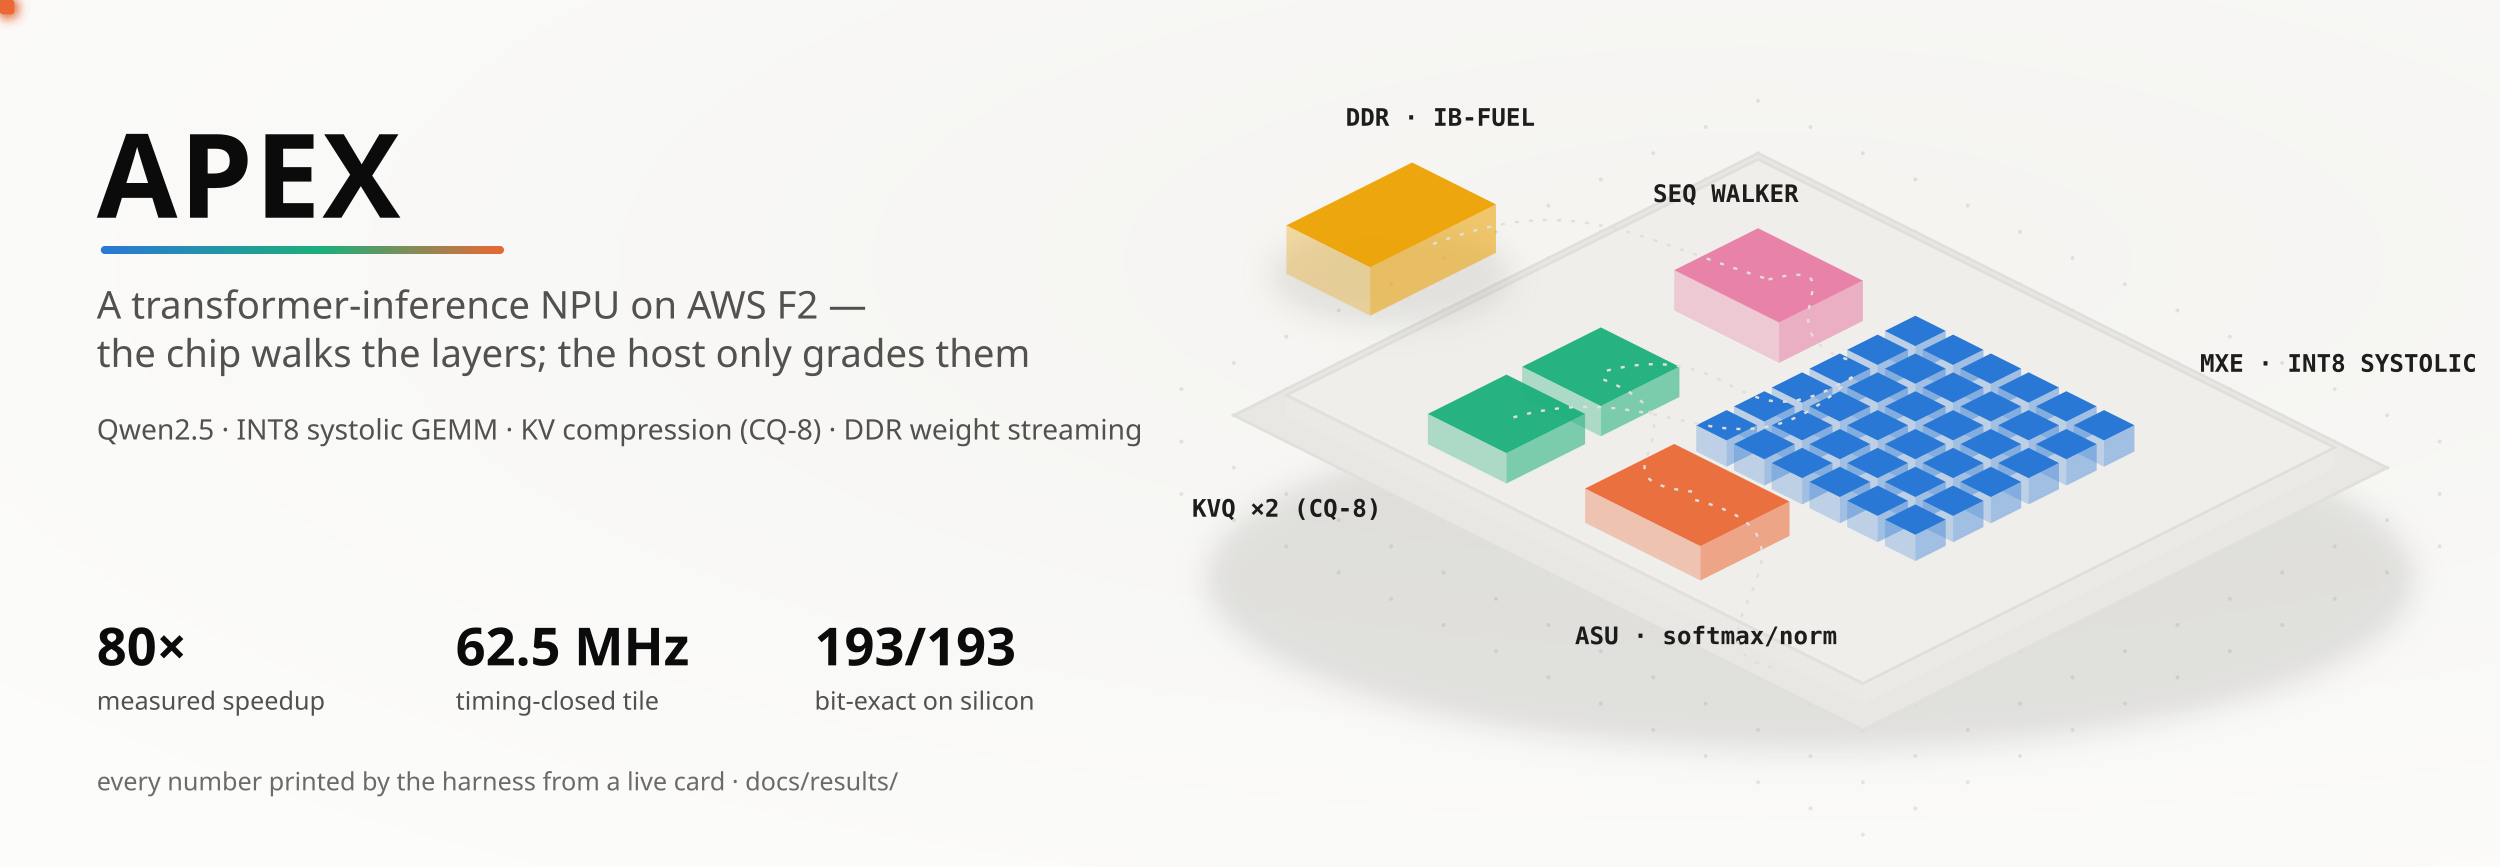
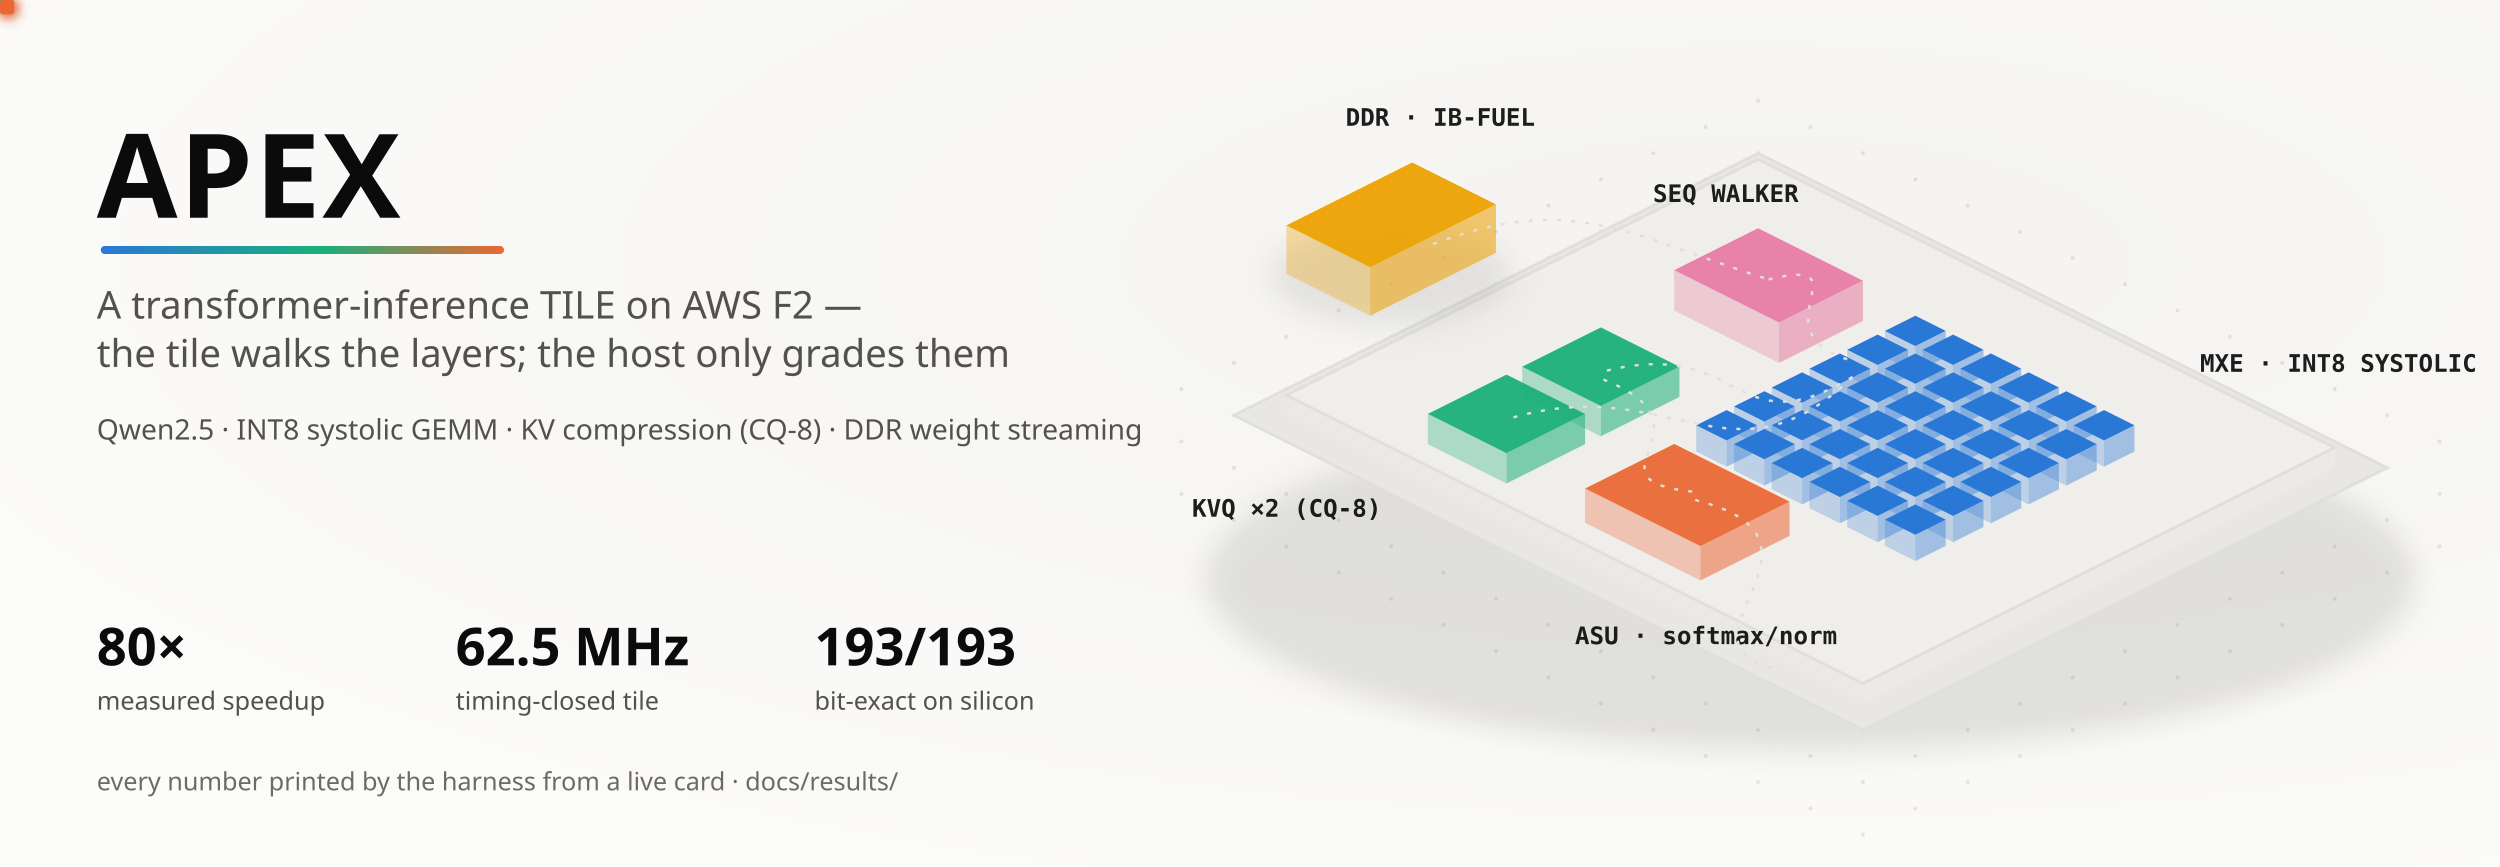
<svg xmlns="http://www.w3.org/2000/svg" viewBox="0 0 1240 430" font-family="ui-sans-serif,system-ui">
  <defs>
    <radialGradient id="bg" cx="70%" cy="30%" r="90%">
      <stop offset="0%" stop-color="#f4f3f0" />
      <stop offset="100%" stop-color="#fcfcfb" />
    </radialGradient>
    <filter id="soft" x="-60%" y="-60%" width="220%" height="220%">
      <feGaussianBlur stdDeviation="7" />
    </filter>
    <filter id="glow" x="-120%" y="-120%" width="340%" height="340%">
      <feGaussianBlur stdDeviation="3.4" result="b" />
      <feMerge>
        <feMergeNode in="b" />
        <feMergeNode in="SourceGraphic" />
      </feMerge>
    </filter>
    <linearGradient id="under" x1="0" y1="0" x2="1" y2="0">
      <stop offset="0%" stop-color="#2a78d6" />
      <stop offset="55%" stop-color="#1baf7a" />
      <stop offset="100%" stop-color="#eb6834" />
    </linearGradient>
  </defs>
  <rect width="1240" height="430" fill="url(#bg)" />
  <circle cx="872" cy="50" r="1" fill="#52514e" opacity="0.13" />
  <circle cx="846" cy="63" r="1" fill="#52514e" opacity="0.13" />
  <circle cx="820" cy="76" r="1" fill="#52514e" opacity="0.13" />
  <circle cx="794" cy="89" r="1" fill="#52514e" opacity="0.13" />
  <circle cx="768" cy="102" r="1" fill="#52514e" opacity="0.13" />
  <circle cx="742" cy="115" r="1" fill="#52514e" opacity="0.13" />
  <circle cx="716" cy="128" r="1" fill="#52514e" opacity="0.13" />
  <circle cx="690" cy="141" r="1" fill="#52514e" opacity="0.13" />
  <circle cx="664" cy="154" r="1" fill="#52514e" opacity="0.13" />
  <circle cx="638" cy="167" r="1" fill="#52514e" opacity="0.13" />
  <circle cx="612" cy="180" r="1" fill="#52514e" opacity="0.13" />
  <circle cx="586" cy="193" r="1" fill="#52514e" opacity="0.13" />
  <circle cx="898" cy="63" r="1" fill="#52514e" opacity="0.13" />
  <circle cx="872" cy="76" r="1" fill="#52514e" opacity="0.13" />
  <circle cx="846" cy="89" r="1" fill="#52514e" opacity="0.13" />
  <circle cx="820" cy="102" r="1" fill="#52514e" opacity="0.13" />
  <circle cx="794" cy="115" r="1" fill="#52514e" opacity="0.13" />
  <circle cx="768" cy="128" r="1" fill="#52514e" opacity="0.13" />
  <circle cx="742" cy="141" r="1" fill="#52514e" opacity="0.13" />
  <circle cx="716" cy="154" r="1" fill="#52514e" opacity="0.13" />
  <circle cx="690" cy="167" r="1" fill="#52514e" opacity="0.13" />
  <circle cx="664" cy="180" r="1" fill="#52514e" opacity="0.13" />
  <circle cx="638" cy="193" r="1" fill="#52514e" opacity="0.13" />
  <circle cx="612" cy="206" r="1" fill="#52514e" opacity="0.13" />
  <circle cx="586" cy="219" r="1" fill="#52514e" opacity="0.13" />
  <circle cx="924" cy="76" r="1" fill="#52514e" opacity="0.13" />
  <circle cx="898" cy="89" r="1" fill="#52514e" opacity="0.13" />
  <circle cx="872" cy="102" r="1" fill="#52514e" opacity="0.13" />
  <circle cx="846" cy="115" r="1" fill="#52514e" opacity="0.13" />
  <circle cx="820" cy="128" r="1" fill="#52514e" opacity="0.13" />
  <circle cx="794" cy="141" r="1" fill="#52514e" opacity="0.13" />
  <circle cx="768" cy="154" r="1" fill="#52514e" opacity="0.13" />
  <circle cx="742" cy="167" r="1" fill="#52514e" opacity="0.13" />
  <circle cx="716" cy="180" r="1" fill="#52514e" opacity="0.13" />
  <circle cx="690" cy="193" r="1" fill="#52514e" opacity="0.13" />
  <circle cx="664" cy="206" r="1" fill="#52514e" opacity="0.13" />
  <circle cx="638" cy="219" r="1" fill="#52514e" opacity="0.13" />
  <circle cx="612" cy="232" r="1" fill="#52514e" opacity="0.13" />
  <circle cx="586" cy="245" r="1" fill="#52514e" opacity="0.13" />
  <circle cx="950" cy="89" r="1" fill="#52514e" opacity="0.13" />
  <circle cx="924" cy="102" r="1" fill="#52514e" opacity="0.13" />
  <circle cx="898" cy="115" r="1" fill="#52514e" opacity="0.13" />
  <circle cx="872" cy="128" r="1" fill="#52514e" opacity="0.13" />
  <circle cx="846" cy="141" r="1" fill="#52514e" opacity="0.13" />
  <circle cx="820" cy="154" r="1" fill="#52514e" opacity="0.13" />
  <circle cx="794" cy="167" r="1" fill="#52514e" opacity="0.13" />
  <circle cx="768" cy="180" r="1" fill="#52514e" opacity="0.13" />
  <circle cx="742" cy="193" r="1" fill="#52514e" opacity="0.13" />
  <circle cx="716" cy="206" r="1" fill="#52514e" opacity="0.13" />
  <circle cx="690" cy="219" r="1" fill="#52514e" opacity="0.13" />
  <circle cx="664" cy="232" r="1" fill="#52514e" opacity="0.13" />
  <circle cx="638" cy="245" r="1" fill="#52514e" opacity="0.13" />
  <circle cx="612" cy="258" r="1" fill="#52514e" opacity="0.13" />
  <circle cx="976" cy="102" r="1" fill="#52514e" opacity="0.13" />
  <circle cx="950" cy="115" r="1" fill="#52514e" opacity="0.13" />
  <circle cx="924" cy="128" r="1" fill="#52514e" opacity="0.13" />
  <circle cx="898" cy="141" r="1" fill="#52514e" opacity="0.13" />
  <circle cx="872" cy="154" r="1" fill="#52514e" opacity="0.13" />
  <circle cx="846" cy="167" r="1" fill="#52514e" opacity="0.13" />
  <circle cx="820" cy="180" r="1" fill="#52514e" opacity="0.13" />
  <circle cx="794" cy="193" r="1" fill="#52514e" opacity="0.13" />
  <circle cx="768" cy="206" r="1" fill="#52514e" opacity="0.13" />
  <circle cx="742" cy="219" r="1" fill="#52514e" opacity="0.13" />
  <circle cx="716" cy="232" r="1" fill="#52514e" opacity="0.13" />
  <circle cx="690" cy="245" r="1" fill="#52514e" opacity="0.13" />
  <circle cx="664" cy="258" r="1" fill="#52514e" opacity="0.13" />
  <circle cx="638" cy="271" r="1" fill="#52514e" opacity="0.13" />
  <circle cx="1002" cy="115" r="1" fill="#52514e" opacity="0.13" />
  <circle cx="976" cy="128" r="1" fill="#52514e" opacity="0.13" />
  <circle cx="950" cy="141" r="1" fill="#52514e" opacity="0.13" />
  <circle cx="924" cy="154" r="1" fill="#52514e" opacity="0.13" />
  <circle cx="898" cy="167" r="1" fill="#52514e" opacity="0.13" />
  <circle cx="872" cy="180" r="1" fill="#52514e" opacity="0.13" />
  <circle cx="846" cy="193" r="1" fill="#52514e" opacity="0.13" />
  <circle cx="820" cy="206" r="1" fill="#52514e" opacity="0.13" />
  <circle cx="794" cy="219" r="1" fill="#52514e" opacity="0.13" />
  <circle cx="768" cy="232" r="1" fill="#52514e" opacity="0.13" />
  <circle cx="742" cy="245" r="1" fill="#52514e" opacity="0.13" />
  <circle cx="716" cy="258" r="1" fill="#52514e" opacity="0.13" />
  <circle cx="690" cy="271" r="1" fill="#52514e" opacity="0.13" />
  <circle cx="664" cy="284" r="1" fill="#52514e" opacity="0.13" />
  <circle cx="1028" cy="128" r="1" fill="#52514e" opacity="0.13" />
  <circle cx="1002" cy="141" r="1" fill="#52514e" opacity="0.13" />
  <circle cx="976" cy="154" r="1" fill="#52514e" opacity="0.13" />
  <circle cx="950" cy="167" r="1" fill="#52514e" opacity="0.13" />
  <circle cx="924" cy="180" r="1" fill="#52514e" opacity="0.13" />
  <circle cx="898" cy="193" r="1" fill="#52514e" opacity="0.13" />
  <circle cx="872" cy="206" r="1" fill="#52514e" opacity="0.13" />
  <circle cx="846" cy="219" r="1" fill="#52514e" opacity="0.13" />
  <circle cx="820" cy="232" r="1" fill="#52514e" opacity="0.13" />
  <circle cx="794" cy="245" r="1" fill="#52514e" opacity="0.13" />
  <circle cx="768" cy="258" r="1" fill="#52514e" opacity="0.13" />
  <circle cx="742" cy="271" r="1" fill="#52514e" opacity="0.13" />
  <circle cx="716" cy="284" r="1" fill="#52514e" opacity="0.13" />
  <circle cx="690" cy="297" r="1" fill="#52514e" opacity="0.13" />
  <circle cx="1054" cy="141" r="1" fill="#52514e" opacity="0.13" />
  <circle cx="1028" cy="154" r="1" fill="#52514e" opacity="0.13" />
  <circle cx="1002" cy="167" r="1" fill="#52514e" opacity="0.13" />
  <circle cx="976" cy="180" r="1" fill="#52514e" opacity="0.13" />
  <circle cx="950" cy="193" r="1" fill="#52514e" opacity="0.13" />
  <circle cx="924" cy="206" r="1" fill="#52514e" opacity="0.13" />
  <circle cx="898" cy="219" r="1" fill="#52514e" opacity="0.13" />
  <circle cx="872" cy="232" r="1" fill="#52514e" opacity="0.13" />
  <circle cx="846" cy="245" r="1" fill="#52514e" opacity="0.13" />
  <circle cx="820" cy="258" r="1" fill="#52514e" opacity="0.13" />
  <circle cx="794" cy="271" r="1" fill="#52514e" opacity="0.13" />
  <circle cx="768" cy="284" r="1" fill="#52514e" opacity="0.13" />
  <circle cx="742" cy="297" r="1" fill="#52514e" opacity="0.13" />
  <circle cx="716" cy="310" r="1" fill="#52514e" opacity="0.13" />
  <circle cx="1080" cy="154" r="1" fill="#52514e" opacity="0.13" />
  <circle cx="1054" cy="167" r="1" fill="#52514e" opacity="0.13" />
  <circle cx="1028" cy="180" r="1" fill="#52514e" opacity="0.13" />
  <circle cx="1002" cy="193" r="1" fill="#52514e" opacity="0.13" />
  <circle cx="976" cy="206" r="1" fill="#52514e" opacity="0.13" />
  <circle cx="950" cy="219" r="1" fill="#52514e" opacity="0.13" />
  <circle cx="924" cy="232" r="1" fill="#52514e" opacity="0.13" />
  <circle cx="898" cy="245" r="1" fill="#52514e" opacity="0.13" />
  <circle cx="872" cy="258" r="1" fill="#52514e" opacity="0.13" />
  <circle cx="846" cy="271" r="1" fill="#52514e" opacity="0.13" />
  <circle cx="820" cy="284" r="1" fill="#52514e" opacity="0.13" />
  <circle cx="794" cy="297" r="1" fill="#52514e" opacity="0.13" />
  <circle cx="768" cy="310" r="1" fill="#52514e" opacity="0.13" />
  <circle cx="742" cy="323" r="1" fill="#52514e" opacity="0.13" />
  <circle cx="1106" cy="167" r="1" fill="#52514e" opacity="0.13" />
  <circle cx="1080" cy="180" r="1" fill="#52514e" opacity="0.13" />
  <circle cx="1054" cy="193" r="1" fill="#52514e" opacity="0.13" />
  <circle cx="1028" cy="206" r="1" fill="#52514e" opacity="0.13" />
  <circle cx="1002" cy="219" r="1" fill="#52514e" opacity="0.13" />
  <circle cx="976" cy="232" r="1" fill="#52514e" opacity="0.13" />
  <circle cx="950" cy="245" r="1" fill="#52514e" opacity="0.13" />
  <circle cx="924" cy="258" r="1" fill="#52514e" opacity="0.13" />
  <circle cx="898" cy="271" r="1" fill="#52514e" opacity="0.13" />
  <circle cx="872" cy="284" r="1" fill="#52514e" opacity="0.13" />
  <circle cx="846" cy="297" r="1" fill="#52514e" opacity="0.13" />
  <circle cx="820" cy="310" r="1" fill="#52514e" opacity="0.13" />
  <circle cx="794" cy="323" r="1" fill="#52514e" opacity="0.13" />
  <circle cx="768" cy="336" r="1" fill="#52514e" opacity="0.13" />
  <circle cx="1132" cy="180" r="1" fill="#52514e" opacity="0.13" />
  <circle cx="1106" cy="193" r="1" fill="#52514e" opacity="0.13" />
  <circle cx="1080" cy="206" r="1" fill="#52514e" opacity="0.13" />
  <circle cx="1054" cy="219" r="1" fill="#52514e" opacity="0.13" />
  <circle cx="1028" cy="232" r="1" fill="#52514e" opacity="0.13" />
  <circle cx="1002" cy="245" r="1" fill="#52514e" opacity="0.13" />
  <circle cx="976" cy="258" r="1" fill="#52514e" opacity="0.13" />
  <circle cx="950" cy="271" r="1" fill="#52514e" opacity="0.13" />
  <circle cx="924" cy="284" r="1" fill="#52514e" opacity="0.13" />
  <circle cx="898" cy="297" r="1" fill="#52514e" opacity="0.13" />
  <circle cx="872" cy="310" r="1" fill="#52514e" opacity="0.13" />
  <circle cx="846" cy="323" r="1" fill="#52514e" opacity="0.13" />
  <circle cx="820" cy="336" r="1" fill="#52514e" opacity="0.13" />
  <circle cx="794" cy="349" r="1" fill="#52514e" opacity="0.13" />
  <circle cx="1158" cy="193" r="1" fill="#52514e" opacity="0.13" />
  <circle cx="1132" cy="206" r="1" fill="#52514e" opacity="0.13" />
  <circle cx="1106" cy="219" r="1" fill="#52514e" opacity="0.13" />
  <circle cx="1080" cy="232" r="1" fill="#52514e" opacity="0.13" />
  <circle cx="1054" cy="245" r="1" fill="#52514e" opacity="0.13" />
  <circle cx="1028" cy="258" r="1" fill="#52514e" opacity="0.13" />
  <circle cx="1002" cy="271" r="1" fill="#52514e" opacity="0.13" />
  <circle cx="976" cy="284" r="1" fill="#52514e" opacity="0.13" />
  <circle cx="950" cy="297" r="1" fill="#52514e" opacity="0.13" />
  <circle cx="924" cy="310" r="1" fill="#52514e" opacity="0.13" />
  <circle cx="898" cy="323" r="1" fill="#52514e" opacity="0.13" />
  <circle cx="872" cy="336" r="1" fill="#52514e" opacity="0.13" />
  <circle cx="846" cy="349" r="1" fill="#52514e" opacity="0.13" />
  <circle cx="820" cy="362" r="1" fill="#52514e" opacity="0.13" />
  <circle cx="1184" cy="206" r="1" fill="#52514e" opacity="0.13" />
  <circle cx="1158" cy="219" r="1" fill="#52514e" opacity="0.13" />
  <circle cx="1132" cy="232" r="1" fill="#52514e" opacity="0.13" />
  <circle cx="1106" cy="245" r="1" fill="#52514e" opacity="0.13" />
  <circle cx="1080" cy="258" r="1" fill="#52514e" opacity="0.13" />
  <circle cx="1054" cy="271" r="1" fill="#52514e" opacity="0.13" />
  <circle cx="1028" cy="284" r="1" fill="#52514e" opacity="0.13" />
  <circle cx="1002" cy="297" r="1" fill="#52514e" opacity="0.13" />
  <circle cx="976" cy="310" r="1" fill="#52514e" opacity="0.13" />
  <circle cx="950" cy="323" r="1" fill="#52514e" opacity="0.13" />
  <circle cx="924" cy="336" r="1" fill="#52514e" opacity="0.13" />
  <circle cx="898" cy="349" r="1" fill="#52514e" opacity="0.13" />
  <circle cx="872" cy="362" r="1" fill="#52514e" opacity="0.13" />
  <circle cx="846" cy="375" r="1" fill="#52514e" opacity="0.13" />
  <circle cx="1210" cy="219" r="1" fill="#52514e" opacity="0.13" />
  <circle cx="1184" cy="232" r="1" fill="#52514e" opacity="0.13" />
  <circle cx="1158" cy="245" r="1" fill="#52514e" opacity="0.13" />
  <circle cx="1132" cy="258" r="1" fill="#52514e" opacity="0.13" />
  <circle cx="1106" cy="271" r="1" fill="#52514e" opacity="0.13" />
  <circle cx="1080" cy="284" r="1" fill="#52514e" opacity="0.13" />
  <circle cx="1054" cy="297" r="1" fill="#52514e" opacity="0.13" />
  <circle cx="1028" cy="310" r="1" fill="#52514e" opacity="0.13" />
  <circle cx="1002" cy="323" r="1" fill="#52514e" opacity="0.13" />
  <circle cx="976" cy="336" r="1" fill="#52514e" opacity="0.13" />
  <circle cx="950" cy="349" r="1" fill="#52514e" opacity="0.13" />
  <circle cx="924" cy="362" r="1" fill="#52514e" opacity="0.13" />
  <circle cx="898" cy="375" r="1" fill="#52514e" opacity="0.13" />
  <circle cx="872" cy="388" r="1" fill="#52514e" opacity="0.13" />
  <circle cx="1210" cy="245" r="1" fill="#52514e" opacity="0.13" />
  <circle cx="1184" cy="258" r="1" fill="#52514e" opacity="0.13" />
  <circle cx="1158" cy="271" r="1" fill="#52514e" opacity="0.13" />
  <circle cx="1132" cy="284" r="1" fill="#52514e" opacity="0.13" />
  <circle cx="1106" cy="297" r="1" fill="#52514e" opacity="0.13" />
  <circle cx="1080" cy="310" r="1" fill="#52514e" opacity="0.13" />
  <circle cx="1054" cy="323" r="1" fill="#52514e" opacity="0.13" />
  <circle cx="1028" cy="336" r="1" fill="#52514e" opacity="0.13" />
  <circle cx="1002" cy="349" r="1" fill="#52514e" opacity="0.13" />
  <circle cx="976" cy="362" r="1" fill="#52514e" opacity="0.13" />
  <circle cx="950" cy="375" r="1" fill="#52514e" opacity="0.13" />
  <circle cx="924" cy="388" r="1" fill="#52514e" opacity="0.13" />
  <circle cx="898" cy="401" r="1" fill="#52514e" opacity="0.13" />
  <circle cx="1210" cy="271" r="1" fill="#52514e" opacity="0.13" />
  <circle cx="1184" cy="284" r="1" fill="#52514e" opacity="0.13" />
  <circle cx="1158" cy="297" r="1" fill="#52514e" opacity="0.13" />
  <circle cx="1132" cy="310" r="1" fill="#52514e" opacity="0.13" />
  <circle cx="1106" cy="323" r="1" fill="#52514e" opacity="0.13" />
  <circle cx="1080" cy="336" r="1" fill="#52514e" opacity="0.13" />
  <circle cx="1054" cy="349" r="1" fill="#52514e" opacity="0.13" />
  <circle cx="1028" cy="362" r="1" fill="#52514e" opacity="0.13" />
  <circle cx="1002" cy="375" r="1" fill="#52514e" opacity="0.13" />
  <circle cx="976" cy="388" r="1" fill="#52514e" opacity="0.13" />
  <circle cx="950" cy="401" r="1" fill="#52514e" opacity="0.13" />
  <circle cx="924" cy="414" r="1" fill="#52514e" opacity="0.13" />
  <ellipse cx="898" cy="287" rx="300" ry="86" fill="#8a8985" opacity="0.22" filter="url(#soft)" />
  <polygon points="1184.0,232.0 924.0,362.0 924.0,362.0 1184.0,232.0" fill="#e8e7e3" opacity="0.5" />
  <polygon points="612.0,206.0 924.0,362.0 924.0,362.0 612.0,206.0" fill="#e8e7e3" opacity="0.3" />
  <polygon points="872.0,76.0 1184.0,232.0 924.0,362.0 612.0,206.0" fill="#e8e7e3" stroke="#e0dfdb" stroke-width="1.4" />
  <polygon points="1158.0,222.0 924.0,339.0 924.0,349.0 1158.0,232.0" fill="#efeeea" opacity="0.5" />
  <polygon points="638.0,196.0 924.0,339.0 924.0,349.0 638.0,206.0" fill="#efeeea" opacity="0.3" />
  <polygon points="872.0,79.0 1158.0,222.0 924.0,339.0 638.0,196.0" fill="#efeeea" stroke="#e0dfdb" stroke-width="1.4" />
  <ellipse cx="690.0" cy="136.6" rx="60" ry="25" fill="#8a8985" opacity="0.18" filter="url(#soft)" />
  <polygon points="700.4,80.6 742.0,101.4 679.6,132.6 638.0,111.8" fill="#eda100" opacity="0.94" />
  <polygon points="742.0,101.4 679.6,132.6 679.6,156.6 742.0,125.4" fill="#eda100" opacity="0.55" />
  <polygon points="638.0,111.8 679.6,132.6 679.6,156.6 638.0,135.8" fill="#eda100" opacity="0.32" />
  <text x="714.4" y="62.4" font-family="ui-monospace,Menlo,monospace" font-size="12" fill="#0b0b0b" text-anchor="middle" font-weight="600" opacity="0.92">DDR · IB-FUEL</text>
  <polygon points="872.0,113.2 924.0,139.2 882.4,160.0 830.4,134.0" fill="#e87ba4" opacity="0.94" />
  <polygon points="924.0,139.2 882.4,160.0 882.4,180.0 924.0,159.2" fill="#e87ba4" opacity="0.55" />
  <polygon points="830.4,134.0 882.4,160.0 882.4,180.0 830.4,154.0" fill="#e87ba4" opacity="0.32" />
  <text x="856.0" y="100.2" font-family="ui-monospace,Menlo,monospace" font-size="12" fill="#0b0b0b" text-anchor="middle" font-weight="600" opacity="0.92">SEQ WALKER</text>
  <polygon points="950.0,156.6 965.08,164.14 950.0,171.68 934.92,164.14" fill="#2a78d6">
    <animate attributeName="opacity" values="0.38;1;0.38" dur="1.9s" begin="0.00s" repeatCount="indefinite" />
  </polygon>
  <polygon points="965.08,164.14 950.0,171.68 950.0,184.68 965.08,177.14" fill="#2a78d6" opacity="0.4" />
  <polygon points="934.92,164.14 950.0,171.68 950.0,184.68 934.92,177.14" fill="#2a78d6" opacity="0.25" />
  <polygon points="931.28,165.96 946.36,173.5 931.28,181.04 916.2,173.5" fill="#2a78d6">
    <animate attributeName="opacity" values="0.38;1;0.38" dur="1.9s" begin="0.16s" repeatCount="indefinite" />
  </polygon>
  <polygon points="946.36,173.5 931.28,181.04 931.28,194.04 946.36,186.5" fill="#2a78d6" opacity="0.4" />
  <polygon points="916.2,173.5 931.28,181.04 931.28,194.04 916.2,186.5" fill="#2a78d6" opacity="0.25" />
  <polygon points="912.56,175.32 927.64,182.86 912.56,190.4 897.48,182.86" fill="#2a78d6">
    <animate attributeName="opacity" values="0.38;1;0.38" dur="1.9s" begin="0.32s" repeatCount="indefinite" />
  </polygon>
  <polygon points="927.64,182.86 912.56,190.4 912.56,203.4 927.64,195.86" fill="#2a78d6" opacity="0.4" />
  <polygon points="897.48,182.86 912.56,190.4 912.56,203.4 897.48,195.86" fill="#2a78d6" opacity="0.25" />
  <polygon points="893.84,184.68 908.92,192.22 893.84,199.76 878.76,192.22" fill="#2a78d6">
    <animate attributeName="opacity" values="0.38;1;0.38" dur="1.9s" begin="0.48s" repeatCount="indefinite" />
  </polygon>
  <polygon points="908.92,192.22 893.84,199.76 893.84,212.76 908.92,205.22" fill="#2a78d6" opacity="0.4" />
  <polygon points="878.76,192.22 893.84,199.76 893.84,212.76 878.76,205.22" fill="#2a78d6" opacity="0.25" />
  <polygon points="875.12,194.04 890.2,201.58 875.12,209.12 860.04,201.58" fill="#2a78d6">
    <animate attributeName="opacity" values="0.38;1;0.38" dur="1.9s" begin="0.64s" repeatCount="indefinite" />
  </polygon>
  <polygon points="890.2,201.58 875.12,209.12 875.12,222.12 890.2,214.58" fill="#2a78d6" opacity="0.4" />
  <polygon points="860.04,201.58 875.12,209.12 875.12,222.12 860.04,214.58" fill="#2a78d6" opacity="0.25" />
  <polygon points="856.4,203.4 871.48,210.94 856.4,218.48 841.32,210.94" fill="#2a78d6">
    <animate attributeName="opacity" values="0.38;1;0.38" dur="1.9s" begin="0.80s" repeatCount="indefinite" />
  </polygon>
  <polygon points="871.48,210.94 856.4,218.48 856.4,231.48 871.48,223.94" fill="#2a78d6" opacity="0.4" />
  <polygon points="841.32,210.94 856.4,218.48 856.4,231.48 841.32,223.94" fill="#2a78d6" opacity="0.25" />
  <polygon points="968.72,165.96 983.8,173.5 968.72,181.04 953.64,173.5" fill="#2a78d6">
    <animate attributeName="opacity" values="0.38;1;0.38" dur="1.9s" begin="0.16s" repeatCount="indefinite" />
  </polygon>
  <polygon points="983.8,173.5 968.72,181.04 968.72,194.04 983.8,186.5" fill="#2a78d6" opacity="0.4" />
  <polygon points="953.64,173.5 968.72,181.04 968.72,194.04 953.64,186.5" fill="#2a78d6" opacity="0.25" />
  <polygon points="950.0,175.32 965.08,182.86 950.0,190.4 934.92,182.86" fill="#2a78d6">
    <animate attributeName="opacity" values="0.38;1;0.38" dur="1.9s" begin="0.32s" repeatCount="indefinite" />
  </polygon>
  <polygon points="965.08,182.86 950.0,190.4 950.0,203.4 965.08,195.86" fill="#2a78d6" opacity="0.4" />
  <polygon points="934.92,182.86 950.0,190.4 950.0,203.4 934.92,195.86" fill="#2a78d6" opacity="0.25" />
  <polygon points="931.28,184.68 946.36,192.22 931.28,199.76 916.2,192.22" fill="#2a78d6">
    <animate attributeName="opacity" values="0.38;1;0.38" dur="1.9s" begin="0.48s" repeatCount="indefinite" />
  </polygon>
  <polygon points="946.36,192.22 931.28,199.76 931.28,212.76 946.36,205.22" fill="#2a78d6" opacity="0.4" />
  <polygon points="916.2,192.22 931.28,199.76 931.28,212.76 916.2,205.22" fill="#2a78d6" opacity="0.25" />
  <polygon points="912.56,194.04 927.64,201.58 912.56,209.12 897.48,201.58" fill="#2a78d6">
    <animate attributeName="opacity" values="0.38;1;0.38" dur="1.9s" begin="0.64s" repeatCount="indefinite" />
  </polygon>
  <polygon points="927.64,201.58 912.56,209.12 912.56,222.12 927.64,214.58" fill="#2a78d6" opacity="0.4" />
  <polygon points="897.48,201.58 912.56,209.12 912.56,222.12 897.48,214.58" fill="#2a78d6" opacity="0.25" />
  <polygon points="893.84,203.4 908.92,210.94 893.84,218.48 878.76,210.94" fill="#2a78d6">
    <animate attributeName="opacity" values="0.38;1;0.38" dur="1.9s" begin="0.80s" repeatCount="indefinite" />
  </polygon>
  <polygon points="908.92,210.94 893.84,218.48 893.84,231.48 908.92,223.94" fill="#2a78d6" opacity="0.4" />
  <polygon points="878.76,210.94 893.84,218.48 893.84,231.48 878.76,223.94" fill="#2a78d6" opacity="0.25" />
  <polygon points="875.12,212.76 890.2,220.3 875.12,227.84 860.04,220.3" fill="#2a78d6">
    <animate attributeName="opacity" values="0.38;1;0.38" dur="1.9s" begin="0.96s" repeatCount="indefinite" />
  </polygon>
  <polygon points="890.2,220.3 875.12,227.84 875.12,240.84 890.2,233.3" fill="#2a78d6" opacity="0.4" />
  <polygon points="860.04,220.3 875.12,227.84 875.12,240.84 860.04,233.3" fill="#2a78d6" opacity="0.25" />
  <polygon points="987.44,175.32 1002.52,182.86 987.44,190.4 972.36,182.86" fill="#2a78d6">
    <animate attributeName="opacity" values="0.38;1;0.38" dur="1.9s" begin="0.32s" repeatCount="indefinite" />
  </polygon>
  <polygon points="1002.52,182.86 987.44,190.4 987.44,203.4 1002.52,195.86" fill="#2a78d6" opacity="0.4" />
  <polygon points="972.36,182.86 987.44,190.4 987.44,203.4 972.36,195.86" fill="#2a78d6" opacity="0.25" />
  <polygon points="968.72,184.68 983.8,192.22 968.72,199.76 953.64,192.22" fill="#2a78d6">
    <animate attributeName="opacity" values="0.38;1;0.38" dur="1.9s" begin="0.48s" repeatCount="indefinite" />
  </polygon>
  <polygon points="983.8,192.22 968.72,199.76 968.72,212.76 983.8,205.22" fill="#2a78d6" opacity="0.4" />
  <polygon points="953.64,192.22 968.72,199.76 968.72,212.76 953.64,205.22" fill="#2a78d6" opacity="0.25" />
  <polygon points="950.0,194.04 965.08,201.58 950.0,209.12 934.92,201.58" fill="#2a78d6">
    <animate attributeName="opacity" values="0.38;1;0.38" dur="1.9s" begin="0.64s" repeatCount="indefinite" />
  </polygon>
  <polygon points="965.08,201.58 950.0,209.12 950.0,222.12 965.08,214.58" fill="#2a78d6" opacity="0.4" />
  <polygon points="934.92,201.58 950.0,209.12 950.0,222.12 934.92,214.58" fill="#2a78d6" opacity="0.25" />
  <polygon points="931.28,203.4 946.36,210.94 931.28,218.48 916.2,210.94" fill="#2a78d6">
    <animate attributeName="opacity" values="0.38;1;0.38" dur="1.9s" begin="0.80s" repeatCount="indefinite" />
  </polygon>
  <polygon points="946.36,210.94 931.28,218.48 931.28,231.48 946.36,223.94" fill="#2a78d6" opacity="0.4" />
  <polygon points="916.2,210.94 931.28,218.48 931.28,231.48 916.2,223.94" fill="#2a78d6" opacity="0.25" />
  <polygon points="912.56,212.76 927.64,220.3 912.56,227.84 897.48,220.3" fill="#2a78d6">
    <animate attributeName="opacity" values="0.38;1;0.38" dur="1.9s" begin="0.96s" repeatCount="indefinite" />
  </polygon>
  <polygon points="927.64,220.3 912.56,227.84 912.56,240.84 927.64,233.3" fill="#2a78d6" opacity="0.4" />
  <polygon points="897.48,220.3 912.56,227.84 912.56,240.84 897.48,233.3" fill="#2a78d6" opacity="0.25" />
  <polygon points="893.84,222.12 908.92,229.66 893.84,237.2 878.76,229.66" fill="#2a78d6">
    <animate attributeName="opacity" values="0.38;1;0.38" dur="1.9s" begin="1.12s" repeatCount="indefinite" />
  </polygon>
  <polygon points="908.92,229.66 893.84,237.2 893.84,250.2 908.92,242.66" fill="#2a78d6" opacity="0.4" />
  <polygon points="878.76,229.66 893.84,237.2 893.84,250.2 878.76,242.66" fill="#2a78d6" opacity="0.25" />
  <polygon points="1006.16,184.68 1021.24,192.22 1006.16,199.76 991.08,192.22" fill="#2a78d6">
    <animate attributeName="opacity" values="0.38;1;0.38" dur="1.9s" begin="0.48s" repeatCount="indefinite" />
  </polygon>
  <polygon points="1021.24,192.22 1006.16,199.76 1006.16,212.76 1021.24,205.22" fill="#2a78d6" opacity="0.4" />
  <polygon points="991.08,192.22 1006.16,199.76 1006.16,212.76 991.08,205.22" fill="#2a78d6" opacity="0.25" />
  <polygon points="987.44,194.04 1002.52,201.58 987.44,209.12 972.36,201.58" fill="#2a78d6">
    <animate attributeName="opacity" values="0.38;1;0.38" dur="1.9s" begin="0.64s" repeatCount="indefinite" />
  </polygon>
  <polygon points="1002.52,201.58 987.44,209.12 987.44,222.12 1002.52,214.58" fill="#2a78d6" opacity="0.4" />
  <polygon points="972.36,201.58 987.44,209.12 987.44,222.12 972.36,214.58" fill="#2a78d6" opacity="0.25" />
  <polygon points="968.72,203.4 983.8,210.94 968.72,218.48 953.64,210.94" fill="#2a78d6">
    <animate attributeName="opacity" values="0.38;1;0.38" dur="1.9s" begin="0.80s" repeatCount="indefinite" />
  </polygon>
  <polygon points="983.8,210.94 968.72,218.48 968.72,231.48 983.8,223.94" fill="#2a78d6" opacity="0.4" />
  <polygon points="953.64,210.94 968.72,218.48 968.72,231.48 953.64,223.94" fill="#2a78d6" opacity="0.25" />
  <polygon points="950.0,212.76 965.08,220.3 950.0,227.84 934.92,220.3" fill="#2a78d6">
    <animate attributeName="opacity" values="0.38;1;0.38" dur="1.9s" begin="0.96s" repeatCount="indefinite" />
  </polygon>
  <polygon points="965.08,220.3 950.0,227.84 950.0,240.84 965.08,233.3" fill="#2a78d6" opacity="0.4" />
  <polygon points="934.92,220.3 950.0,227.84 950.0,240.84 934.92,233.3" fill="#2a78d6" opacity="0.25" />
  <polygon points="931.28,222.12 946.36,229.66 931.28,237.2 916.2,229.66" fill="#2a78d6">
    <animate attributeName="opacity" values="0.38;1;0.38" dur="1.9s" begin="1.12s" repeatCount="indefinite" />
  </polygon>
  <polygon points="946.36,229.66 931.28,237.2 931.28,250.2 946.36,242.66" fill="#2a78d6" opacity="0.4" />
  <polygon points="916.2,229.66 931.28,237.2 931.28,250.2 916.2,242.66" fill="#2a78d6" opacity="0.25" />
  <polygon points="912.56,231.48 927.64,239.02 912.56,246.56 897.48,239.02" fill="#2a78d6">
    <animate attributeName="opacity" values="0.38;1;0.38" dur="1.9s" begin="1.28s" repeatCount="indefinite" />
  </polygon>
  <polygon points="927.64,239.02 912.56,246.56 912.56,259.56 927.64,252.02" fill="#2a78d6" opacity="0.4" />
  <polygon points="897.48,239.02 912.56,246.56 912.56,259.56 897.48,252.02" fill="#2a78d6" opacity="0.25" />
  <polygon points="1024.88,194.04 1039.96,201.58 1024.88,209.12 1009.8,201.58" fill="#2a78d6">
    <animate attributeName="opacity" values="0.38;1;0.38" dur="1.9s" begin="0.64s" repeatCount="indefinite" />
  </polygon>
  <polygon points="1039.96,201.58 1024.88,209.12 1024.88,222.12 1039.96,214.58" fill="#2a78d6" opacity="0.4" />
  <polygon points="1009.8,201.58 1024.88,209.12 1024.88,222.12 1009.8,214.58" fill="#2a78d6" opacity="0.25" />
  <polygon points="1006.16,203.4 1021.24,210.94 1006.16,218.48 991.08,210.94" fill="#2a78d6">
    <animate attributeName="opacity" values="0.38;1;0.38" dur="1.9s" begin="0.80s" repeatCount="indefinite" />
  </polygon>
  <polygon points="1021.24,210.94 1006.16,218.48 1006.16,231.48 1021.24,223.94" fill="#2a78d6" opacity="0.4" />
  <polygon points="991.08,210.94 1006.16,218.48 1006.16,231.48 991.08,223.94" fill="#2a78d6" opacity="0.25" />
  <polygon points="987.44,212.76 1002.52,220.3 987.44,227.84 972.36,220.3" fill="#2a78d6">
    <animate attributeName="opacity" values="0.38;1;0.38" dur="1.9s" begin="0.96s" repeatCount="indefinite" />
  </polygon>
  <polygon points="1002.52,220.3 987.44,227.84 987.44,240.84 1002.52,233.3" fill="#2a78d6" opacity="0.4" />
  <polygon points="972.36,220.3 987.44,227.84 987.44,240.84 972.36,233.3" fill="#2a78d6" opacity="0.25" />
  <polygon points="968.72,222.12 983.8,229.66 968.72,237.2 953.64,229.66" fill="#2a78d6">
    <animate attributeName="opacity" values="0.38;1;0.38" dur="1.9s" begin="1.12s" repeatCount="indefinite" />
  </polygon>
  <polygon points="983.8,229.66 968.72,237.2 968.72,250.2 983.8,242.66" fill="#2a78d6" opacity="0.4" />
  <polygon points="953.64,229.66 968.72,237.2 968.72,250.2 953.64,242.66" fill="#2a78d6" opacity="0.25" />
  <polygon points="950.0,231.48 965.08,239.02 950.0,246.56 934.92,239.02" fill="#2a78d6">
    <animate attributeName="opacity" values="0.38;1;0.38" dur="1.9s" begin="1.28s" repeatCount="indefinite" />
  </polygon>
  <polygon points="965.08,239.02 950.0,246.56 950.0,259.56 965.08,252.02" fill="#2a78d6" opacity="0.4" />
  <polygon points="934.92,239.02 950.0,246.56 950.0,259.56 934.92,252.02" fill="#2a78d6" opacity="0.25" />
  <polygon points="931.28,240.84 946.36,248.38 931.28,255.92 916.2,248.38" fill="#2a78d6">
    <animate attributeName="opacity" values="0.38;1;0.38" dur="1.9s" begin="1.44s" repeatCount="indefinite" />
  </polygon>
  <polygon points="946.36,248.38 931.28,255.92 931.28,268.92 946.36,261.38" fill="#2a78d6" opacity="0.4" />
  <polygon points="916.2,248.38 931.28,255.92 931.28,268.92 916.2,261.38" fill="#2a78d6" opacity="0.25" />
  <polygon points="1043.6,203.4 1058.68,210.94 1043.6,218.48 1028.52,210.94" fill="#2a78d6">
    <animate attributeName="opacity" values="0.38;1;0.38" dur="1.9s" begin="0.80s" repeatCount="indefinite" />
  </polygon>
  <polygon points="1058.68,210.94 1043.6,218.48 1043.6,231.48 1058.68,223.94" fill="#2a78d6" opacity="0.4" />
  <polygon points="1028.52,210.94 1043.6,218.48 1043.6,231.48 1028.52,223.94" fill="#2a78d6" opacity="0.25" />
  <polygon points="1024.88,212.76 1039.96,220.3 1024.88,227.84 1009.8,220.3" fill="#2a78d6">
    <animate attributeName="opacity" values="0.38;1;0.38" dur="1.9s" begin="0.96s" repeatCount="indefinite" />
  </polygon>
  <polygon points="1039.96,220.3 1024.88,227.84 1024.88,240.84 1039.96,233.3" fill="#2a78d6" opacity="0.4" />
  <polygon points="1009.8,220.3 1024.88,227.84 1024.88,240.84 1009.8,233.3" fill="#2a78d6" opacity="0.25" />
  <polygon points="1006.16,222.12 1021.24,229.66 1006.16,237.2 991.08,229.66" fill="#2a78d6">
    <animate attributeName="opacity" values="0.38;1;0.38" dur="1.9s" begin="1.12s" repeatCount="indefinite" />
  </polygon>
  <polygon points="1021.24,229.66 1006.16,237.2 1006.16,250.2 1021.24,242.66" fill="#2a78d6" opacity="0.4" />
  <polygon points="991.08,229.66 1006.16,237.2 1006.16,250.2 991.08,242.66" fill="#2a78d6" opacity="0.25" />
  <polygon points="987.44,231.48 1002.52,239.02 987.44,246.56 972.36,239.02" fill="#2a78d6">
    <animate attributeName="opacity" values="0.38;1;0.38" dur="1.9s" begin="1.28s" repeatCount="indefinite" />
  </polygon>
  <polygon points="1002.52,239.02 987.44,246.56 987.44,259.56 1002.52,252.02" fill="#2a78d6" opacity="0.4" />
  <polygon points="972.36,239.02 987.44,246.56 987.44,259.56 972.36,252.02" fill="#2a78d6" opacity="0.25" />
  <polygon points="968.72,240.84 983.8,248.38 968.72,255.92 953.64,248.38" fill="#2a78d6">
    <animate attributeName="opacity" values="0.38;1;0.38" dur="1.9s" begin="1.44s" repeatCount="indefinite" />
  </polygon>
  <polygon points="983.8,248.38 968.72,255.92 968.72,268.92 983.8,261.38" fill="#2a78d6" opacity="0.4" />
  <polygon points="953.64,248.38 968.72,255.92 968.72,268.92 953.64,261.38" fill="#2a78d6" opacity="0.25" />
  <polygon points="950.0,250.2 965.08,257.74 950.0,265.28 934.92,257.74" fill="#2a78d6">
    <animate attributeName="opacity" values="0.38;1;0.38" dur="1.9s" begin="1.60s" repeatCount="indefinite" />
  </polygon>
  <polygon points="965.08,257.74 950.0,265.28 950.0,278.28 965.08,270.74" fill="#2a78d6" opacity="0.4" />
  <polygon points="934.92,257.74 950.0,265.28 950.0,278.28 934.92,270.74" fill="#2a78d6" opacity="0.25" />
  <text x="1091.2" y="184.4" font-family="ui-monospace,Menlo,monospace" font-size="12" fill="#0b0b0b" text-anchor="start" font-weight="600" opacity="0.92">MXE · INT8 SYSTOLIC</text>
  <polygon points="794.0,162.4 833.0,181.9 794.0,201.4 755.0,181.9" fill="#1baf7a" opacity="0.94" />
  <polygon points="833.0,181.9 794.0,201.4 794.0,216.4 833.0,196.9" fill="#1baf7a" opacity="0.55" />
  <polygon points="755.0,181.9 794.0,201.4 794.0,216.4 755.0,196.9" fill="#1baf7a" opacity="0.32" />
  <polygon points="747.2,185.8 786.2,205.3 747.2,224.8 708.2,205.3" fill="#1baf7a" opacity="0.94" />
  <polygon points="786.2,205.3 747.2,224.8 747.2,239.8 786.2,220.3" fill="#1baf7a" opacity="0.55" />
  <polygon points="708.2,205.3 747.2,224.8 747.2,239.8 708.2,220.3" fill="#1baf7a" opacity="0.32" />
  <text x="638.2" y="256.3" font-family="ui-monospace,Menlo,monospace" font-size="12" fill="#0b0b0b" text-anchor="middle" font-weight="600" opacity="0.92">KVQ ×2 (CQ-8)</text>
  <polygon points="830.4,220.2 887.6,248.8 843.4,270.9 786.2,242.3" fill="#eb6834" opacity="0.94" />
  <polygon points="887.6,248.8 843.4,270.9 843.4,287.9 887.6,265.8" fill="#eb6834" opacity="0.55" />
  <polygon points="786.2,242.3 843.4,270.9 843.4,287.9 786.2,259.3" fill="#eb6834" opacity="0.32" />
  <text x="846.2" y="319.5" font-family="ui-monospace,Menlo,monospace" font-size="12" fill="#0b0b0b" text-anchor="middle" font-weight="600" opacity="0.92">ASU · softmax/norm</text>
  <path d="M 710.8 121.0 C 780.8 95.0, 807.2 116.6, 877.2 138.6" stroke="#e0dfdb" stroke-width="1.2" fill="none" stroke-dasharray="2 5" />
  <path d="M 877.2 138.6 C 927.2 126.6, 868.8 165.0, 918.8 179.0" stroke="#e0dfdb" stroke-width="1.2" fill="none" stroke-dasharray="2 5" />
  <path d="M 918.8 187.0 C 858.8 223.0, 865.3 166.25, 795.3 184.25" stroke="#e0dfdb" stroke-width="1.2" fill="none" stroke-dasharray="2 5" />
  <path d="M 918.8 187.0 C 858.8 245.0, 828.5 183.65, 748.5 207.65" stroke="#e0dfdb" stroke-width="1.2" fill="none" stroke-dasharray="2 5" />
  <path d="M 795.3 188.25 C 855.3 212.25, 780.8 238.0, 840.8 244.0" stroke="#e0dfdb" stroke-width="1.2" fill="none" stroke-dasharray="2 5" />
  <path d="M 840.8 248.0 C 920.8 268.0, 822.4 320.0, 882.4 332.0" stroke="#e0dfdb" stroke-width="1.2" fill="none" stroke-dasharray="2 5" />
  <circle r="4" fill="#eda100" filter="url(#glow)" opacity="0.55">
    <animateMotion dur="2.8s" begin="0.00s" repeatCount="indefinite" path="M 710.8 121.0 C 780.8 95.0, 807.2 116.6, 877.2 138.6" />
    <animate attributeName="opacity" values="0;0.55;0.55;0" dur="2.8s" begin="0.00s" repeatCount="indefinite" />
  </circle>
  <circle r="4" fill="#eda100" filter="url(#glow)" opacity="0.55">
    <animateMotion dur="2.8s" begin="0.35s" repeatCount="indefinite" path="M 710.8 121.0 C 780.8 95.0, 807.2 116.6, 877.2 138.6" />
    <animate attributeName="opacity" values="0;0.55;0.55;0" dur="2.8s" begin="0.35s" repeatCount="indefinite" />
  </circle>
  <circle r="4" fill="#eda100" filter="url(#glow)" opacity="0.55">
    <animateMotion dur="2.8s" begin="0.70s" repeatCount="indefinite" path="M 710.8 121.0 C 780.8 95.0, 807.2 116.6, 877.2 138.6" />
    <animate attributeName="opacity" values="0;0.55;0.55;0" dur="2.8s" begin="0.70s" repeatCount="indefinite" />
  </circle>
  <circle r="4" fill="#eda100" filter="url(#glow)" opacity="0.55">
    <animateMotion dur="2.8s" begin="1.05s" repeatCount="indefinite" path="M 710.8 121.0 C 780.8 95.0, 807.2 116.6, 877.2 138.6" />
    <animate attributeName="opacity" values="0;0.55;0.55;0" dur="2.8s" begin="1.05s" repeatCount="indefinite" />
  </circle>
  <circle r="4.5" fill="#e87ba4" filter="url(#glow)">
    <animateMotion dur="2.4s" begin="0.8s" repeatCount="indefinite" path="M 877.2 138.6 C 927.2 126.6, 868.8 165.0, 918.8 179.0" />
    <animate attributeName="opacity" values="0;1;1;0" dur="2.4s" begin="0.8s" repeatCount="indefinite" />
  </circle>
  <circle r="4" fill="#2a78d6" filter="url(#glow)">
    <animateMotion dur="3.0s" begin="1.2s" repeatCount="indefinite" path="M 918.8 187.0 C 858.8 223.0, 865.3 166.25, 795.3 184.25" />
    <animate attributeName="opacity" values="0;1;1;0" dur="3.0s" begin="1.2s" repeatCount="indefinite" />
  </circle>
  <circle r="4" fill="#2a78d6" filter="url(#glow)">
    <animateMotion dur="3.0s" begin="2.7s" repeatCount="indefinite" path="M 918.8 187.0 C 858.8 245.0, 828.5 183.65, 748.5 207.65" />
    <animate attributeName="opacity" values="0;1;1;0" dur="3.0s" begin="2.7s" repeatCount="indefinite" />
  </circle>
  <circle r="4" fill="#1baf7a" filter="url(#glow)">
    <animateMotion dur="2.6s" begin="1.9s" repeatCount="indefinite" path="M 795.3 188.25 C 855.3 212.25, 780.8 238.0, 840.8 244.0" />
    <animate attributeName="opacity" values="0;1;1;0" dur="2.6s" begin="1.9s" repeatCount="indefinite" />
  </circle>
  <rect width="7" height="7" rx="1.5" fill="#eb6834" filter="url(#glow)">
    <animateMotion dur="2.2s" begin="2.30s" repeatCount="indefinite" path="M 840.8 248.0 C 920.8 268.0, 822.4 320.0, 882.4 332.0" />
    <animate attributeName="opacity" values="0;1;0.9;0" dur="2.2s" begin="2.30s" repeatCount="indefinite" />
  </rect>
  <rect width="7" height="7" rx="1.5" fill="#eb6834" filter="url(#glow)">
    <animateMotion dur="2.2s" begin="3.03s" repeatCount="indefinite" path="M 840.8 248.0 C 920.8 268.0, 822.4 320.0, 882.4 332.0" />
    <animate attributeName="opacity" values="0;1;0.9;0" dur="2.2s" begin="3.03s" repeatCount="indefinite" />
  </rect>
  <rect width="7" height="7" rx="1.5" fill="#eb6834" filter="url(#glow)">
    <animateMotion dur="2.2s" begin="3.76s" repeatCount="indefinite" path="M 840.8 248.0 C 920.8 268.0, 822.4 320.0, 882.4 332.0" />
    <animate attributeName="opacity" values="0;1;0.9;0" dur="2.2s" begin="3.76s" repeatCount="indefinite" />
  </rect>
  <text x="48" y="108" font-size="58" font-weight="800" fill="#0b0b0b" letter-spacing="1">APEX</text>
  <rect x="50" y="122" width="200" height="4" rx="2" fill="url(#under)">
    <animate attributeName="width" values="0;200;200;0" keyTimes="0;0.35;0.8;1" dur="6s" repeatCount="indefinite" />
  </rect>
-   <text x="48" y="158" font-size="19" fill="#52514e">A transformer-inference NPU on AWS F2 —</text>
-   <text x="48" y="182" font-size="19" fill="#52514e">the chip walks the layers; the host only grades them</text>
+   <text x="48" y="158" font-size="19" fill="#52514e">A transformer-inference TILE on AWS F2 —</text>
+   <text x="48" y="182" font-size="19" fill="#52514e">the tile walks the layers; the host only grades them</text>
  <text x="48" y="218" font-size="14" fill="#52514e">Qwen2.5 · INT8 systolic GEMM · KV compression (CQ-8) · DDR weight streaming</text>
  <text x="48" y="330" font-size="26" font-weight="800" fill="#0b0b0b">80×</text>
  <text x="48" y="352" font-size="12.5" fill="#52514e">measured speedup</text>
  <text x="226" y="330" font-size="26" font-weight="800" fill="#0b0b0b">62.5 MHz</text>
  <text x="226" y="352" font-size="12.5" fill="#52514e">timing-closed tile</text>
  <text x="404" y="330" font-size="26" font-weight="800" fill="#0b0b0b">193/193</text>
  <text x="404" y="352" font-size="12.5" fill="#52514e">bit-exact on silicon</text>
  <text x="48" y="392" font-size="12.5" fill="#52514e" opacity="0.85">every number printed by the harness from a live card · docs/results/</text>
</svg>
